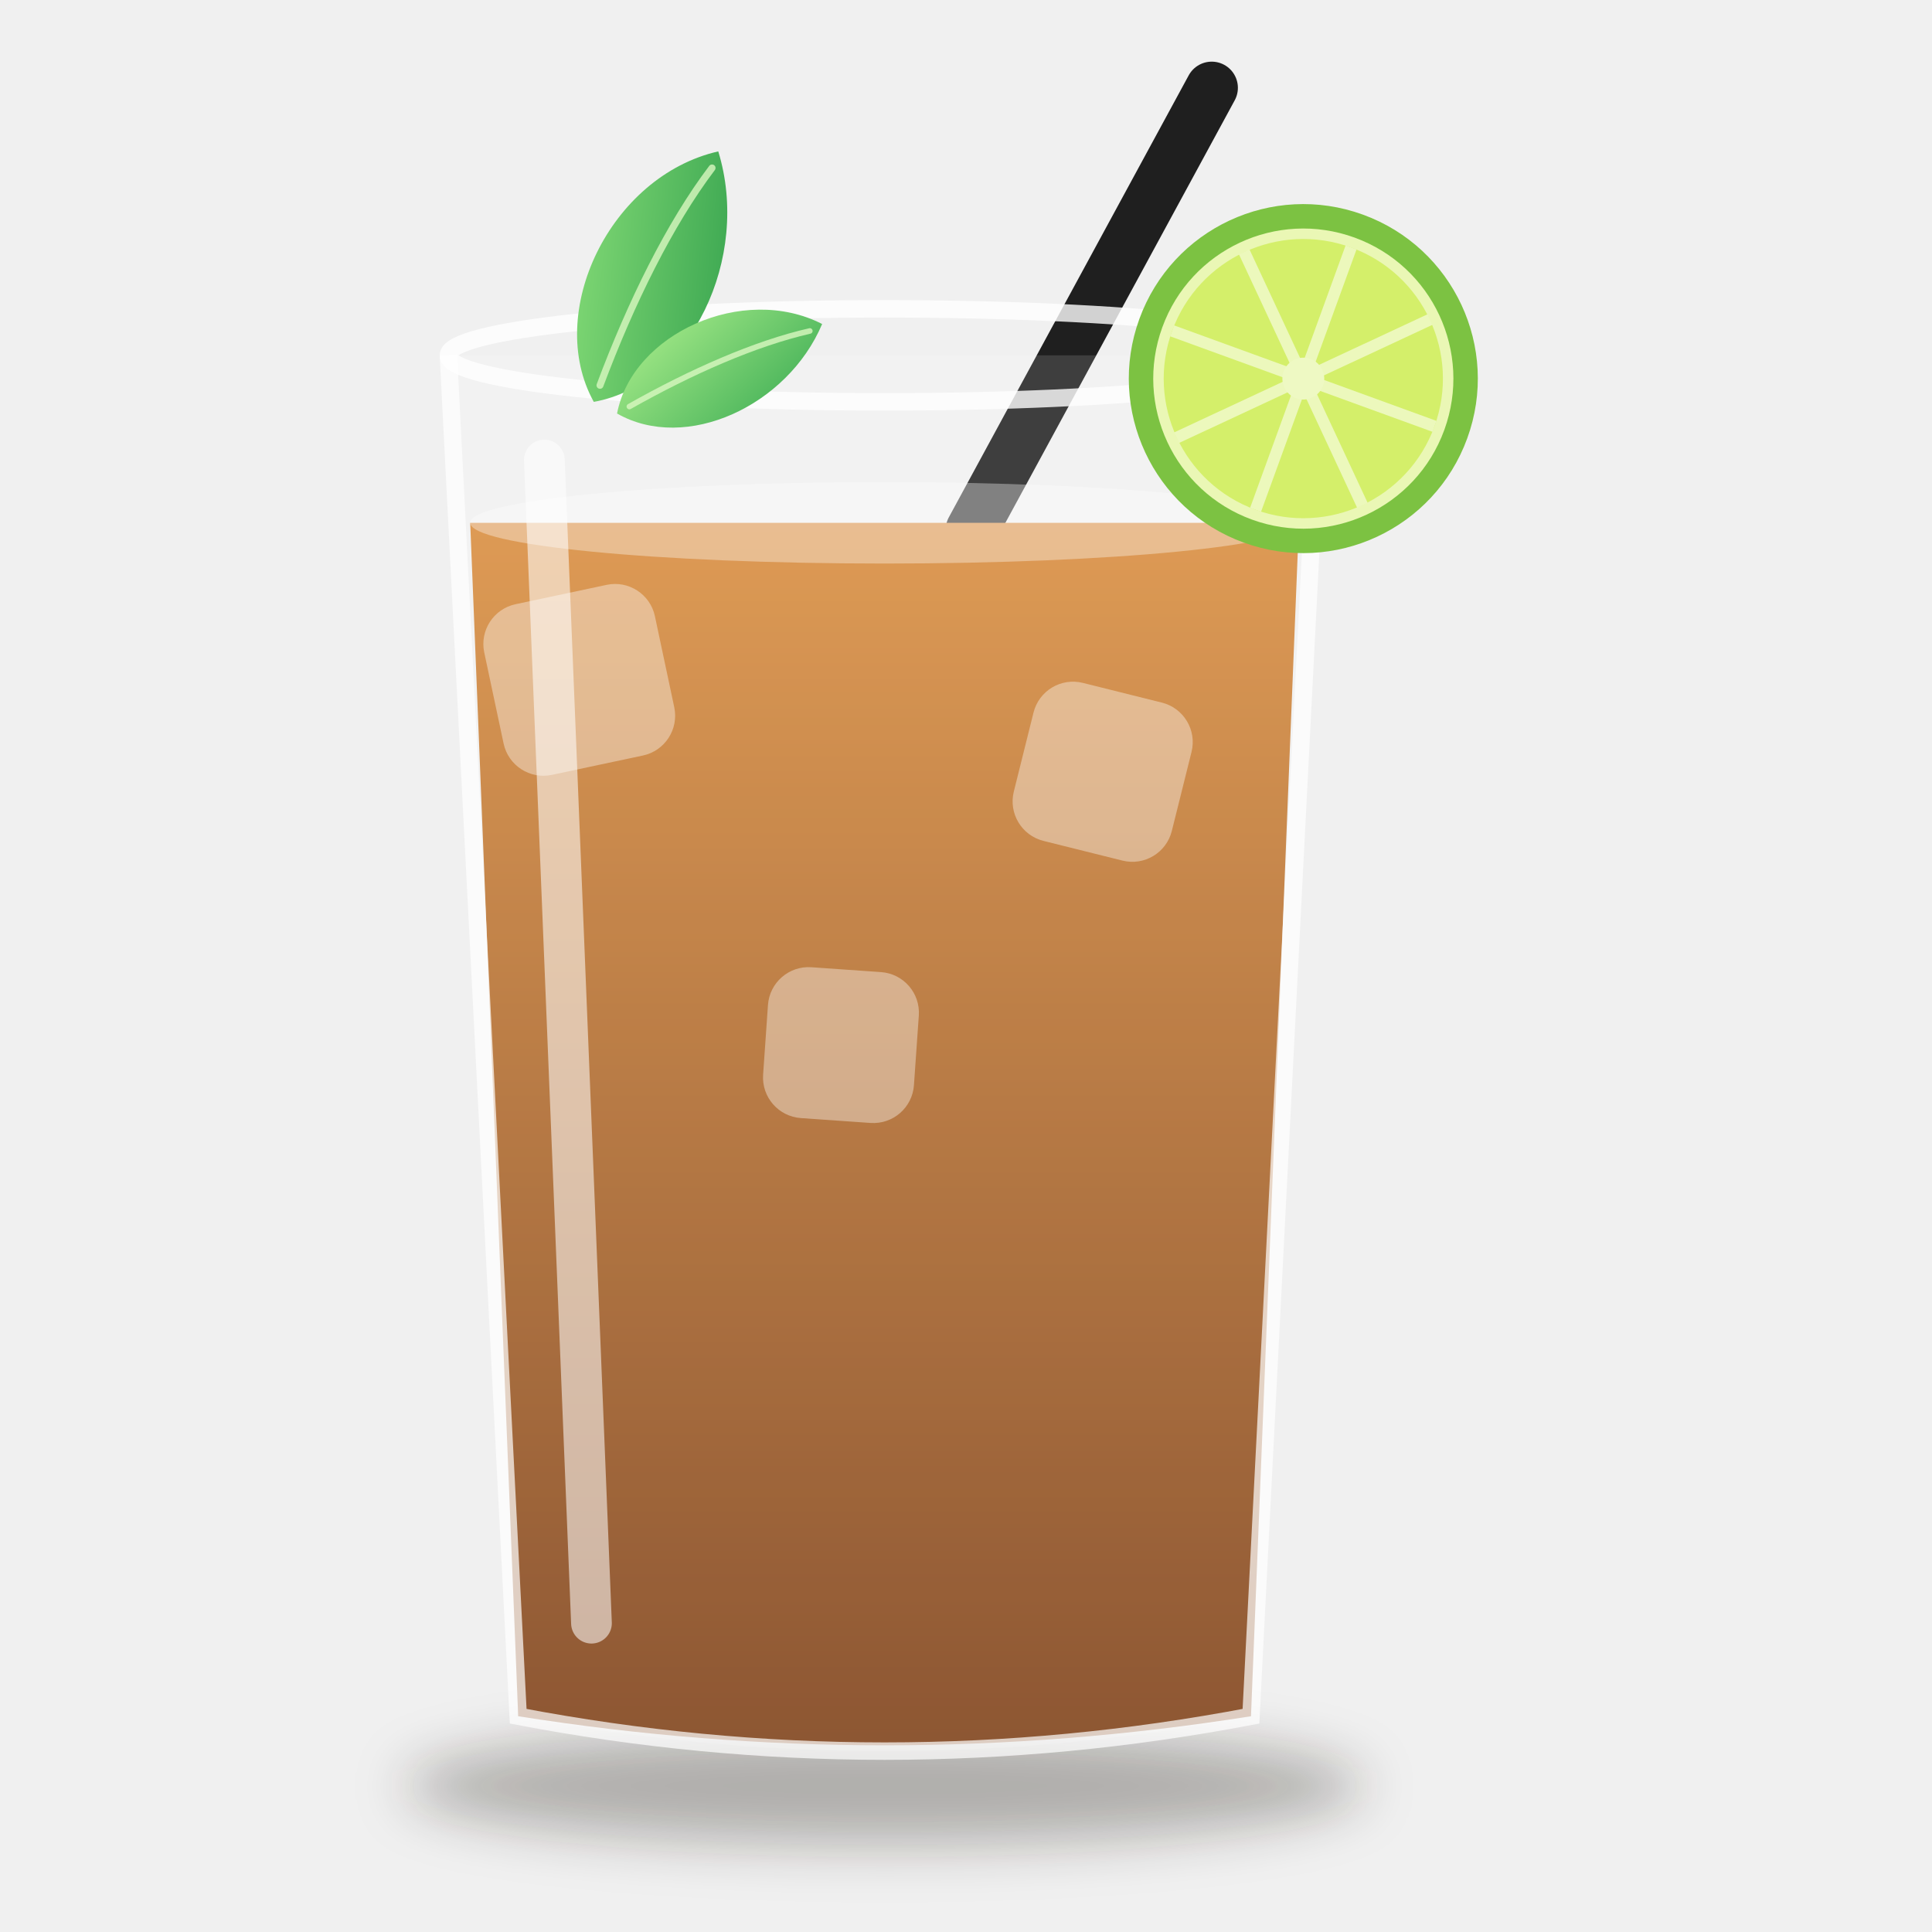
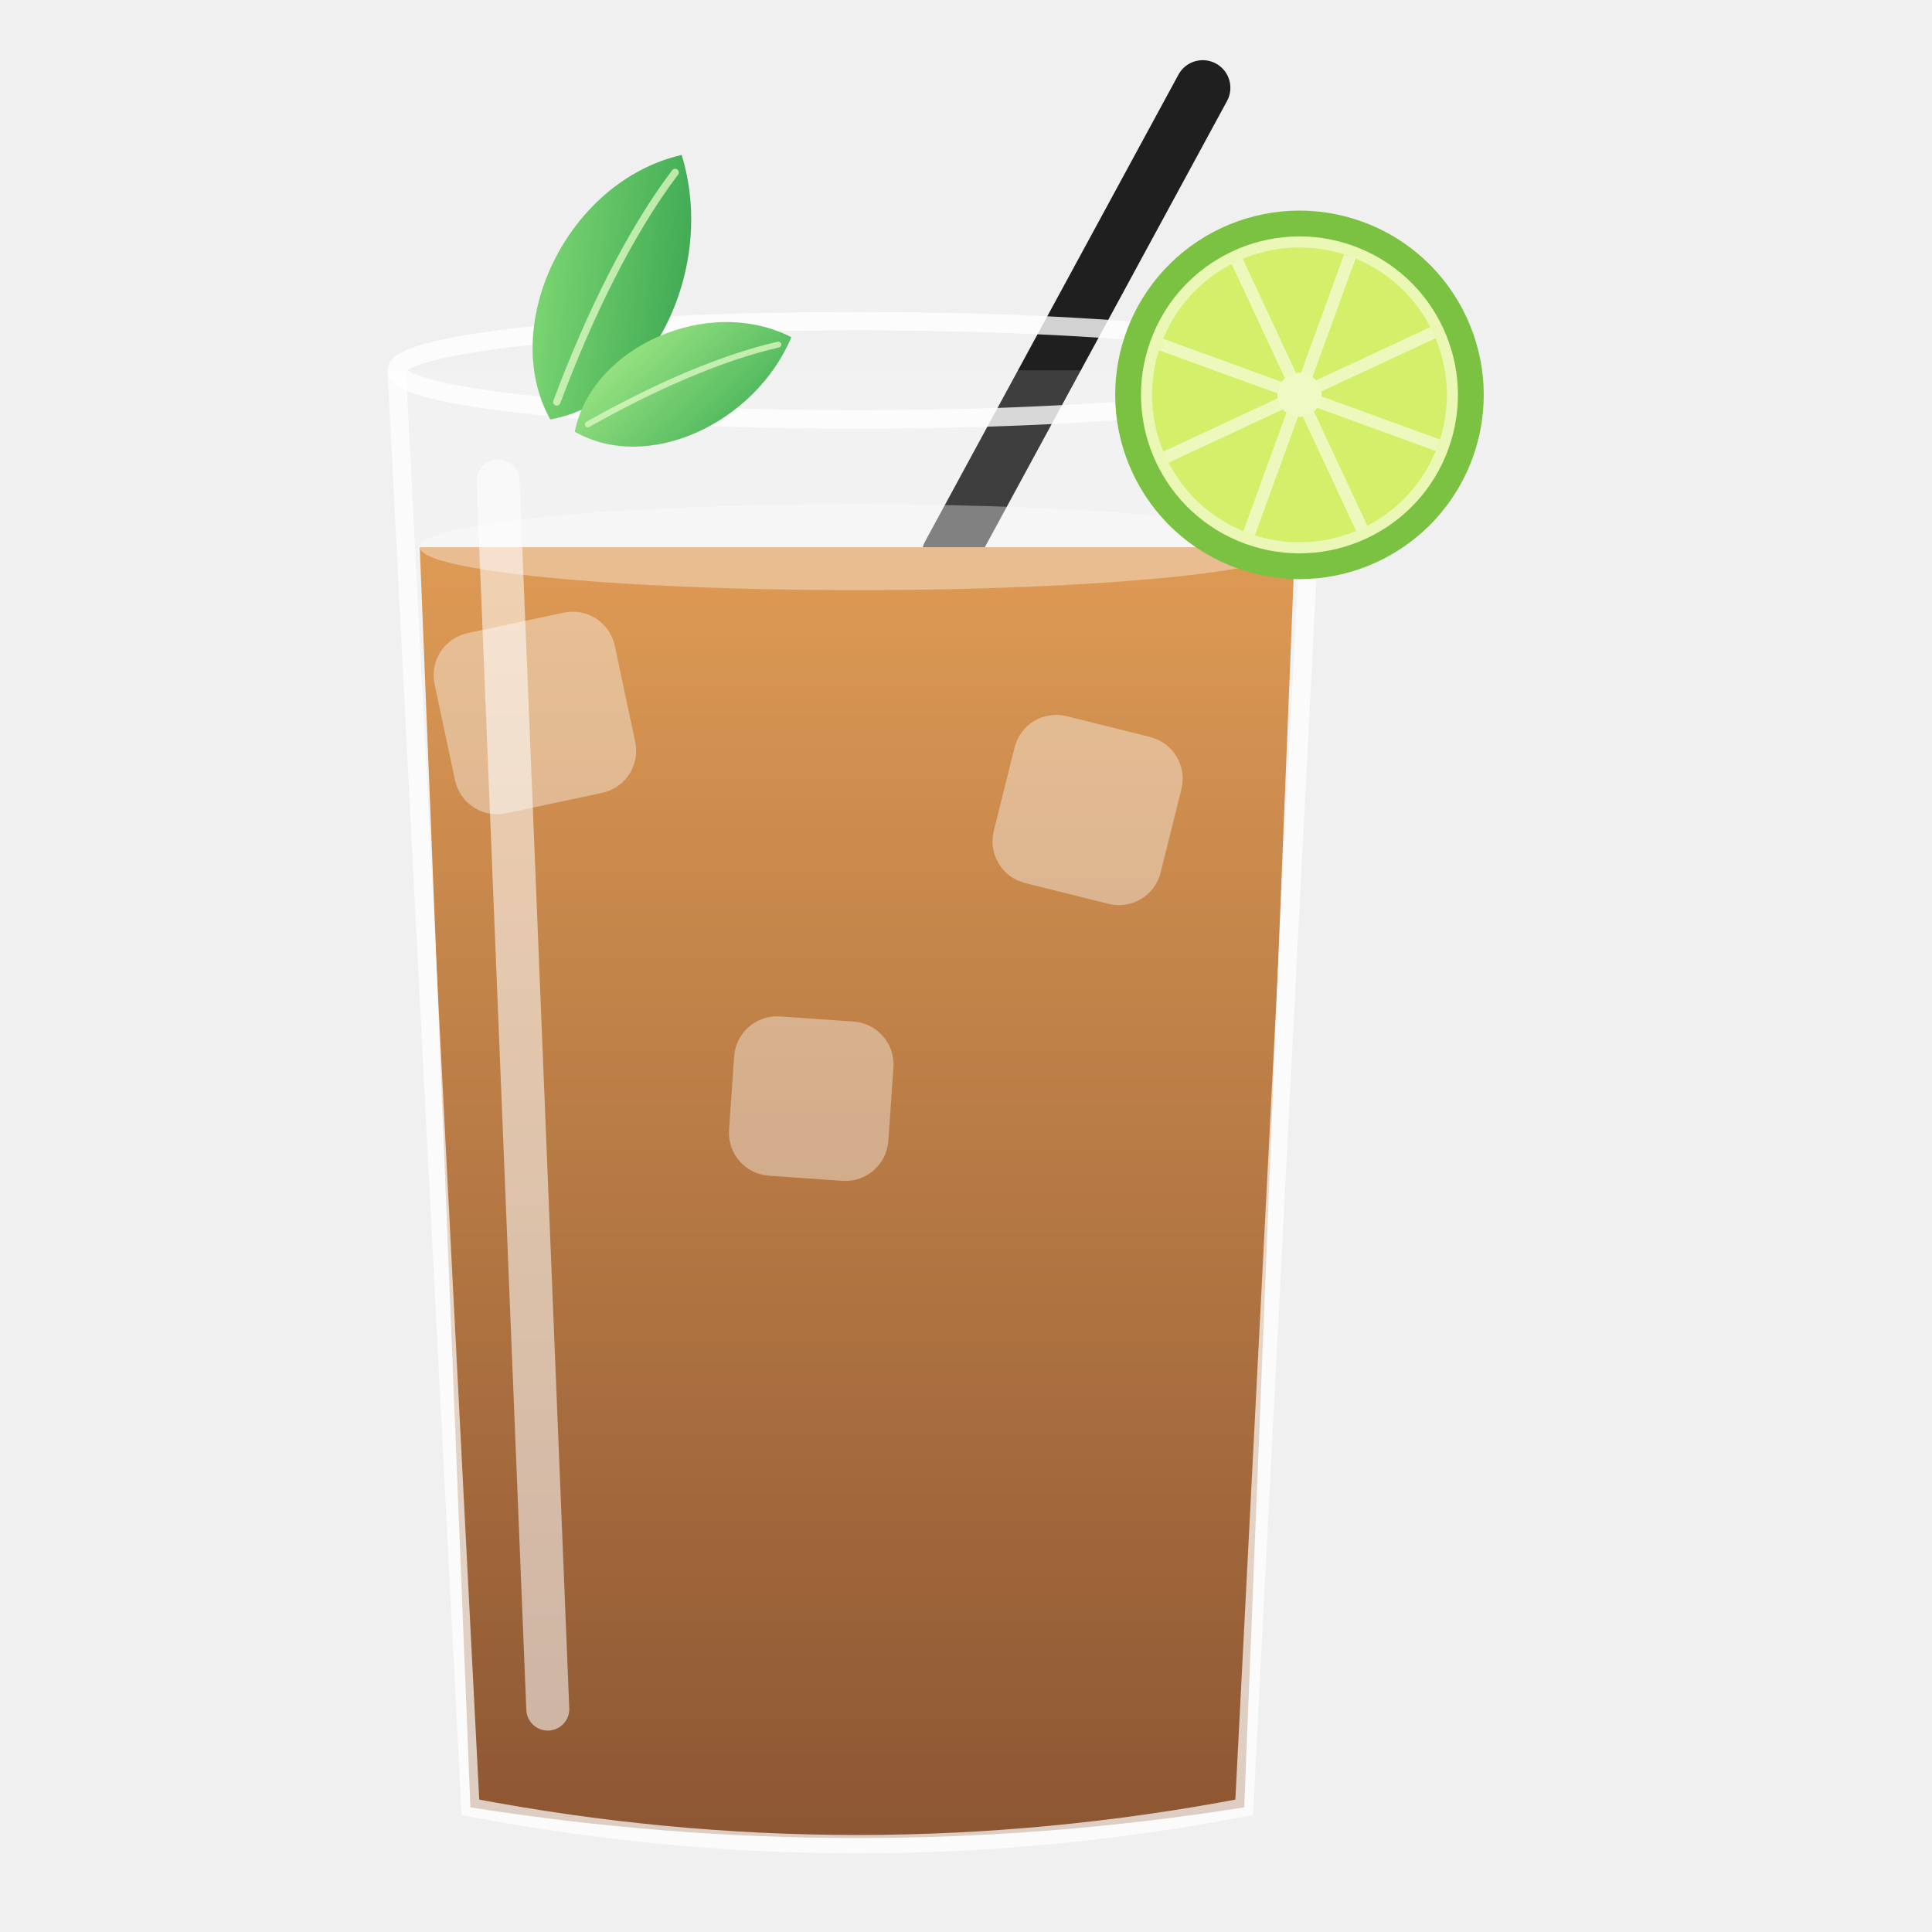
- <svg xmlns="http://www.w3.org/2000/svg" viewBox="47.9 38.9 332.2 332.2">
+ <svg xmlns="http://www.w3.org/2000/svg" viewBox="60.4 39.7 314.6 314.6">
  <defs>
-     <filter id="b99" x="-50%" y="-50%" width="200%" height="200%">
-       <feGaussianBlur stdDeviation="4.5" />
-     </filter>
-     <linearGradient id="g100" x1="0" y1="0" x2="0" y2="1">
+     <linearGradient id="g83" x1="0" y1="0" x2="0" y2="1">
      <stop offset="0" stop-color="#d98b3a" stop-opacity="1" />
      <stop offset="1" stop-color="#7a3b12" stop-opacity="1" />
    </linearGradient>
-     <linearGradient id="g101" x1="0" y1="0" x2="1" y2="1">
+     <linearGradient id="g84" x1="0" y1="0" x2="1" y2="1">
      <stop offset="0" stop-color="#8be07a" stop-opacity="1" />
      <stop offset="1" stop-color="#2f9e4b" stop-opacity="1" />
    </linearGradient>
-     <linearGradient id="g102" x1="0" y1="0" x2="1" y2="1">
+     <linearGradient id="g85" x1="0" y1="0" x2="1" y2="1">
      <stop offset="0" stop-color="#a8ec8a" stop-opacity="1" />
      <stop offset="1" stop-color="#3fae55" stop-opacity="1" />
    </linearGradient>
  </defs>
-   <ellipse cx="200" cy="346" rx="82.5" ry="10" fill="#1a120b" opacity="0.3" filter="url(#b99)" />
  <path d="M215 130 L 256.25 54" stroke="#1f1f1f" stroke-width="9" stroke-linecap="round" />
-   <path d="M128.75 128.8 L 137 334 Q 200 344 263 334 L 271.25 128.8 Z" fill="url(#g100)" />
+   <path d="M128.75 128.8 L 137 334 Q 200 344 263 334 L 271.25 128.8 Z" fill="url(#g83)" />
  <rect x="132.5" y="140.8" width="30" height="30" rx="7" fill="#ffffff" opacity=".38" transform="rotate(-12 147.5 155.8)" />
  <rect x="223.5" y="157.6" width="28" height="28" rx="7" fill="#ffffff" opacity=".38" transform="rotate(14 237.5 171.6)" />
  <rect x="179.5" y="205.6" width="26" height="26" rx="7" fill="#ffffff" opacity=".38" transform="rotate(4 192.5 218.6)" />
  <ellipse cx="200" cy="128.8" rx="71.25" ry="7" fill="#ffffff" opacity=".35" />
  <path d="M125 100 L 137 334 Q 200 346 263 334 L 275 100" fill="#ffffff" fill-opacity=".14" stroke="#ffffff" stroke-opacity=".7" stroke-width="3" />
  <path d="M141.5 118 L 149.6 318" stroke="#fff" stroke-width="7" stroke-linecap="round" opacity=".55" />
  <ellipse cx="200" cy="100" rx="75" ry="8" fill="none" stroke="#fff" stroke-opacity=".8" stroke-width="3" />
  <g transform="translate(272 104) rotate(20)">
    <circle r="30" fill="#7cc242" />
    <circle r="25.8" fill="#eaf7b5" />
    <circle r="24" fill="#d4ef6a" />
    <path d="M0 0 L 24 0" stroke="#ecf8bc" stroke-width="2" />
    <path d="M0 0 L 17 17" stroke="#ecf8bc" stroke-width="2" />
    <path d="M0 0 L 0 24" stroke="#ecf8bc" stroke-width="2" />
    <path d="M0 0 L -17 17" stroke="#ecf8bc" stroke-width="2" />
    <path d="M0 0 L -24 0" stroke="#ecf8bc" stroke-width="2" />
    <path d="M0 0 L -17 -17" stroke="#ecf8bc" stroke-width="2" />
    <path d="M0 0 L 0 -24" stroke="#ecf8bc" stroke-width="2" />
    <path d="M0 0 L 17 -17" stroke="#ecf8bc" stroke-width="2" />
    <circle r="3.6" fill="#eef9c3" />
  </g>
  <g transform="translate(150 108) rotate(-60) scale(0.5)">
-     <path d="M0 0 C 18 -30 70 -34 96 -6 C 70 22 22 26 0 0 Z" fill="url(#g101)" />
+     <path d="M0 0 C 18 -30 70 -34 96 -6 C 70 22 22 26 0 0 Z" fill="url(#g84)" />
    <path d="M6 -1 C 36 -6 66 -8 90 -5" stroke="#d9f7c0" stroke-width="2.4" fill="none" stroke-linecap="round" opacity=".8" />
  </g>
  <g transform="translate(154 110) rotate(-20) scale(0.4)">
-     <path d="M0 0 C 18 -30 70 -34 96 -6 C 70 22 22 26 0 0 Z" fill="url(#g102)" />
+     <path d="M0 0 C 18 -30 70 -34 96 -6 C 70 22 22 26 0 0 Z" fill="url(#g85)" />
    <path d="M6 -1 C 36 -6 66 -8 90 -5" stroke="#d9f7c0" stroke-width="2.4" fill="none" stroke-linecap="round" opacity=".8" />
  </g>
</svg>
